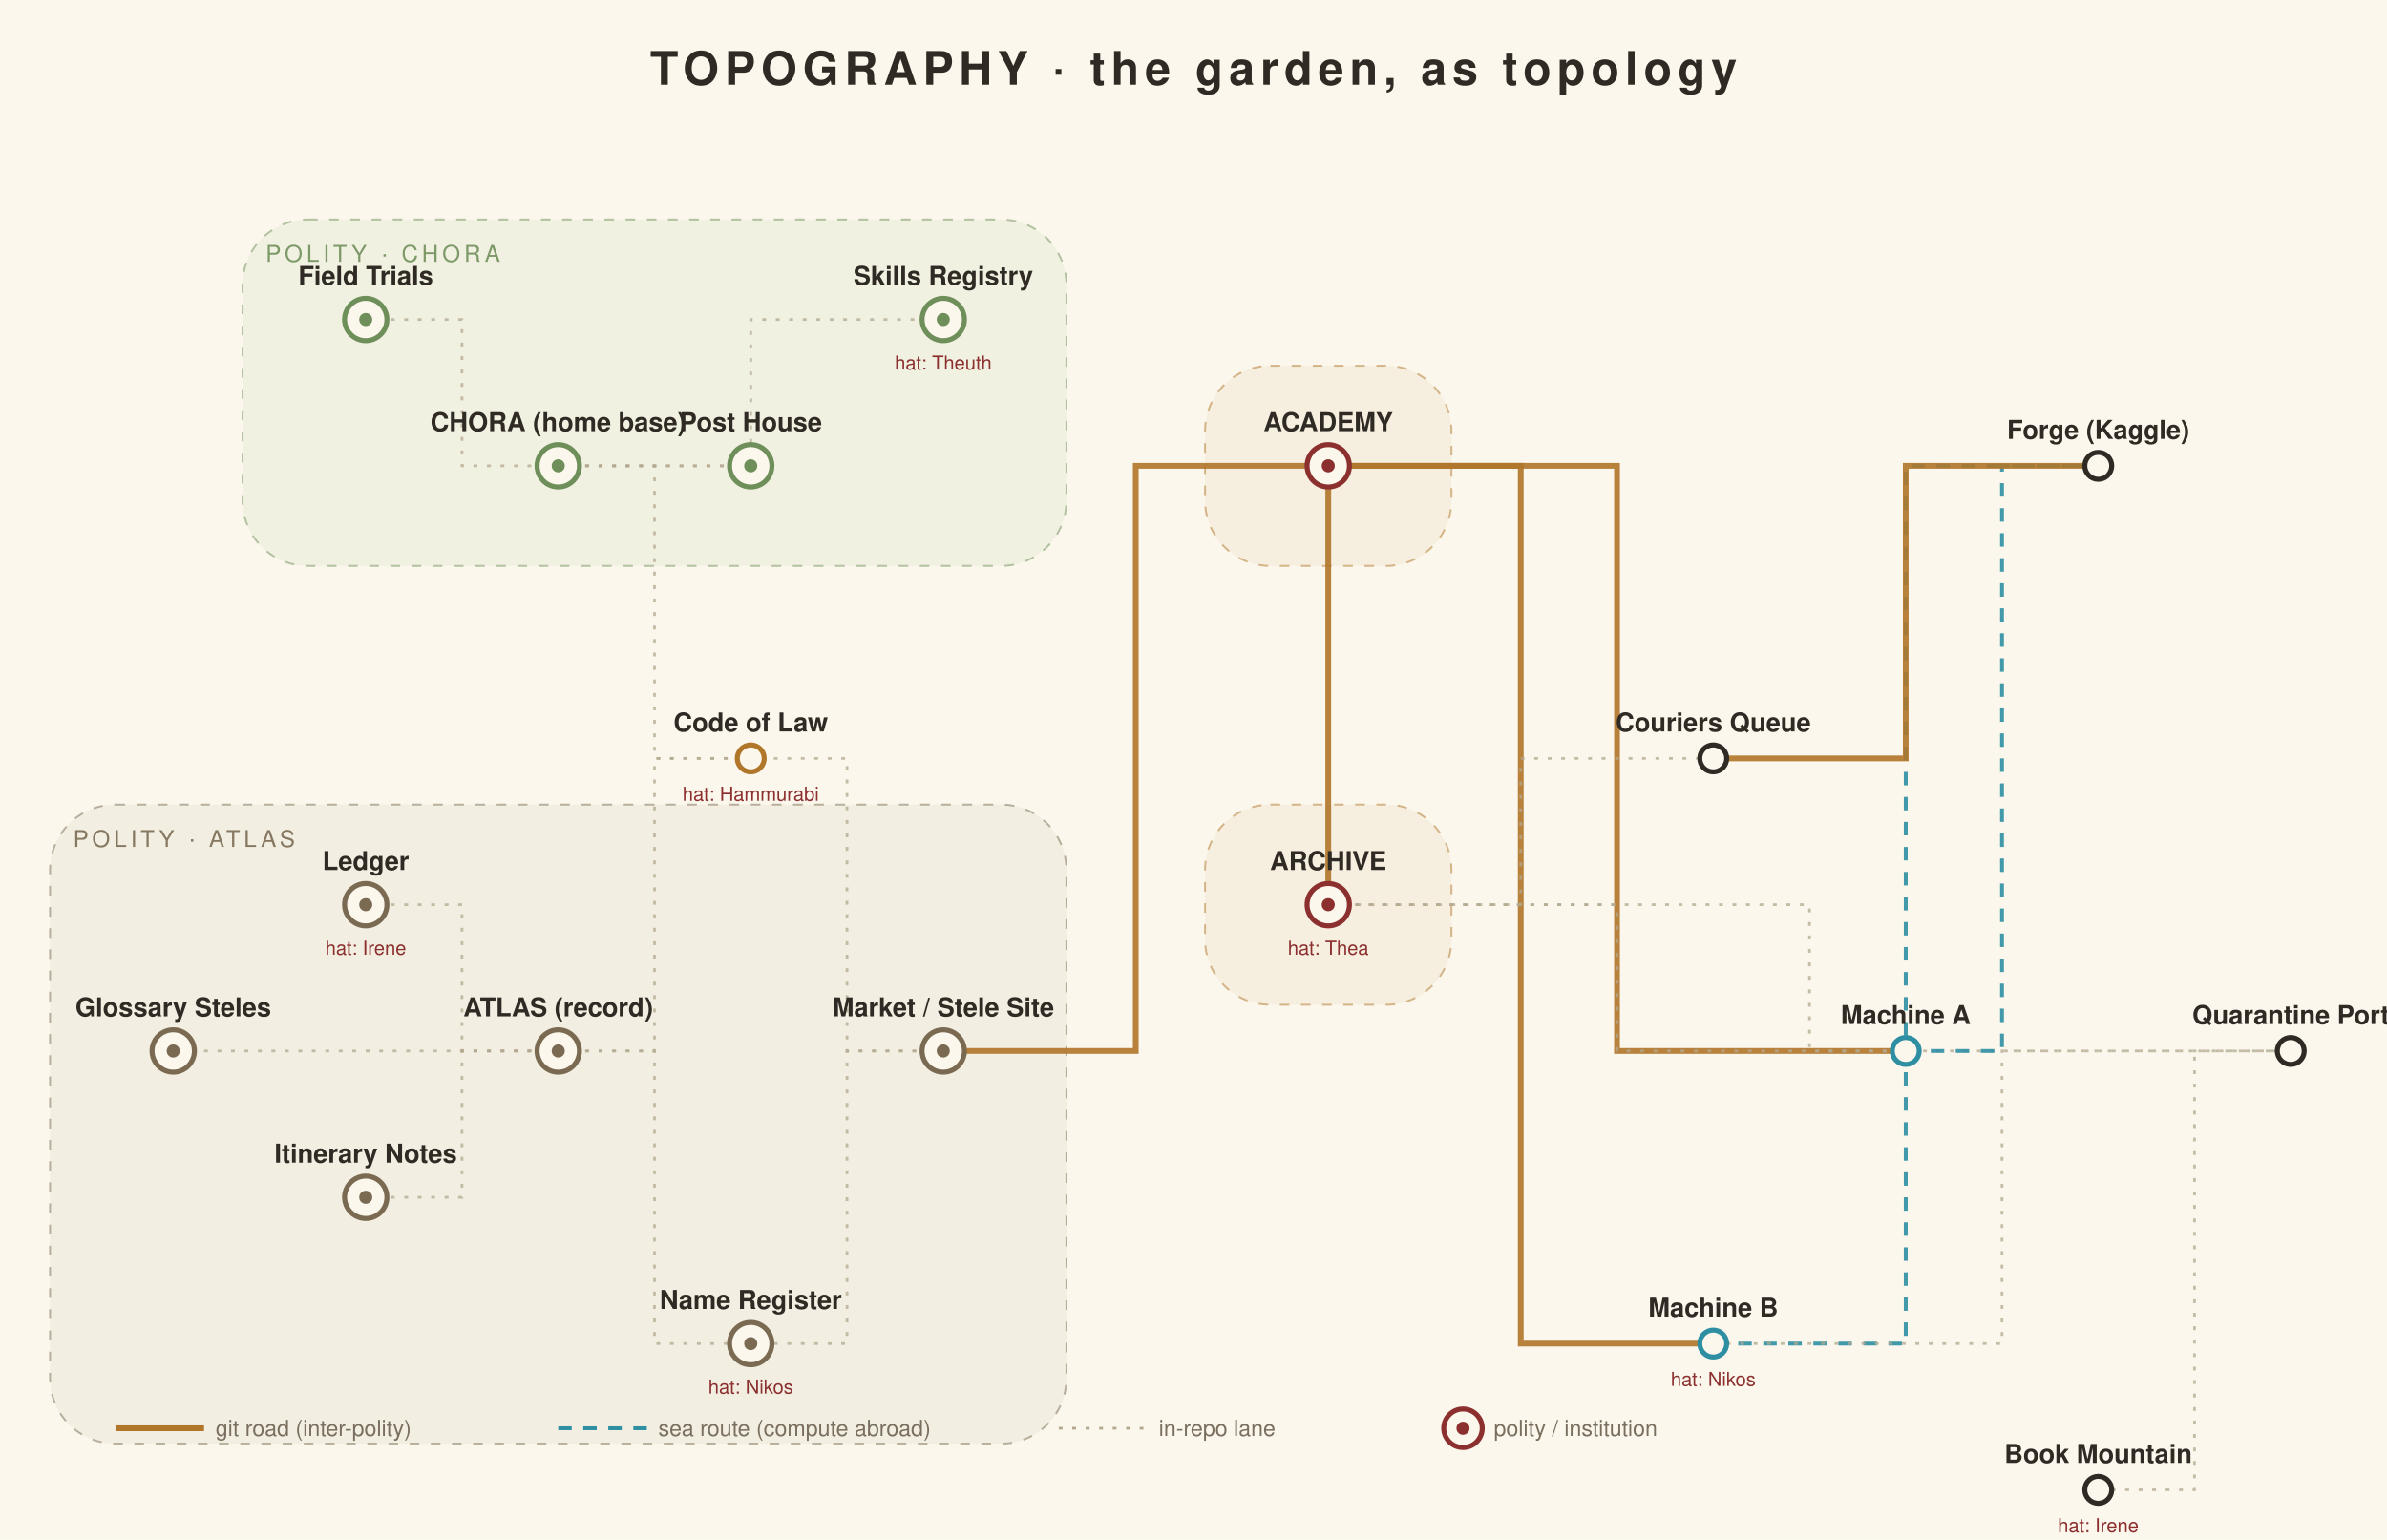
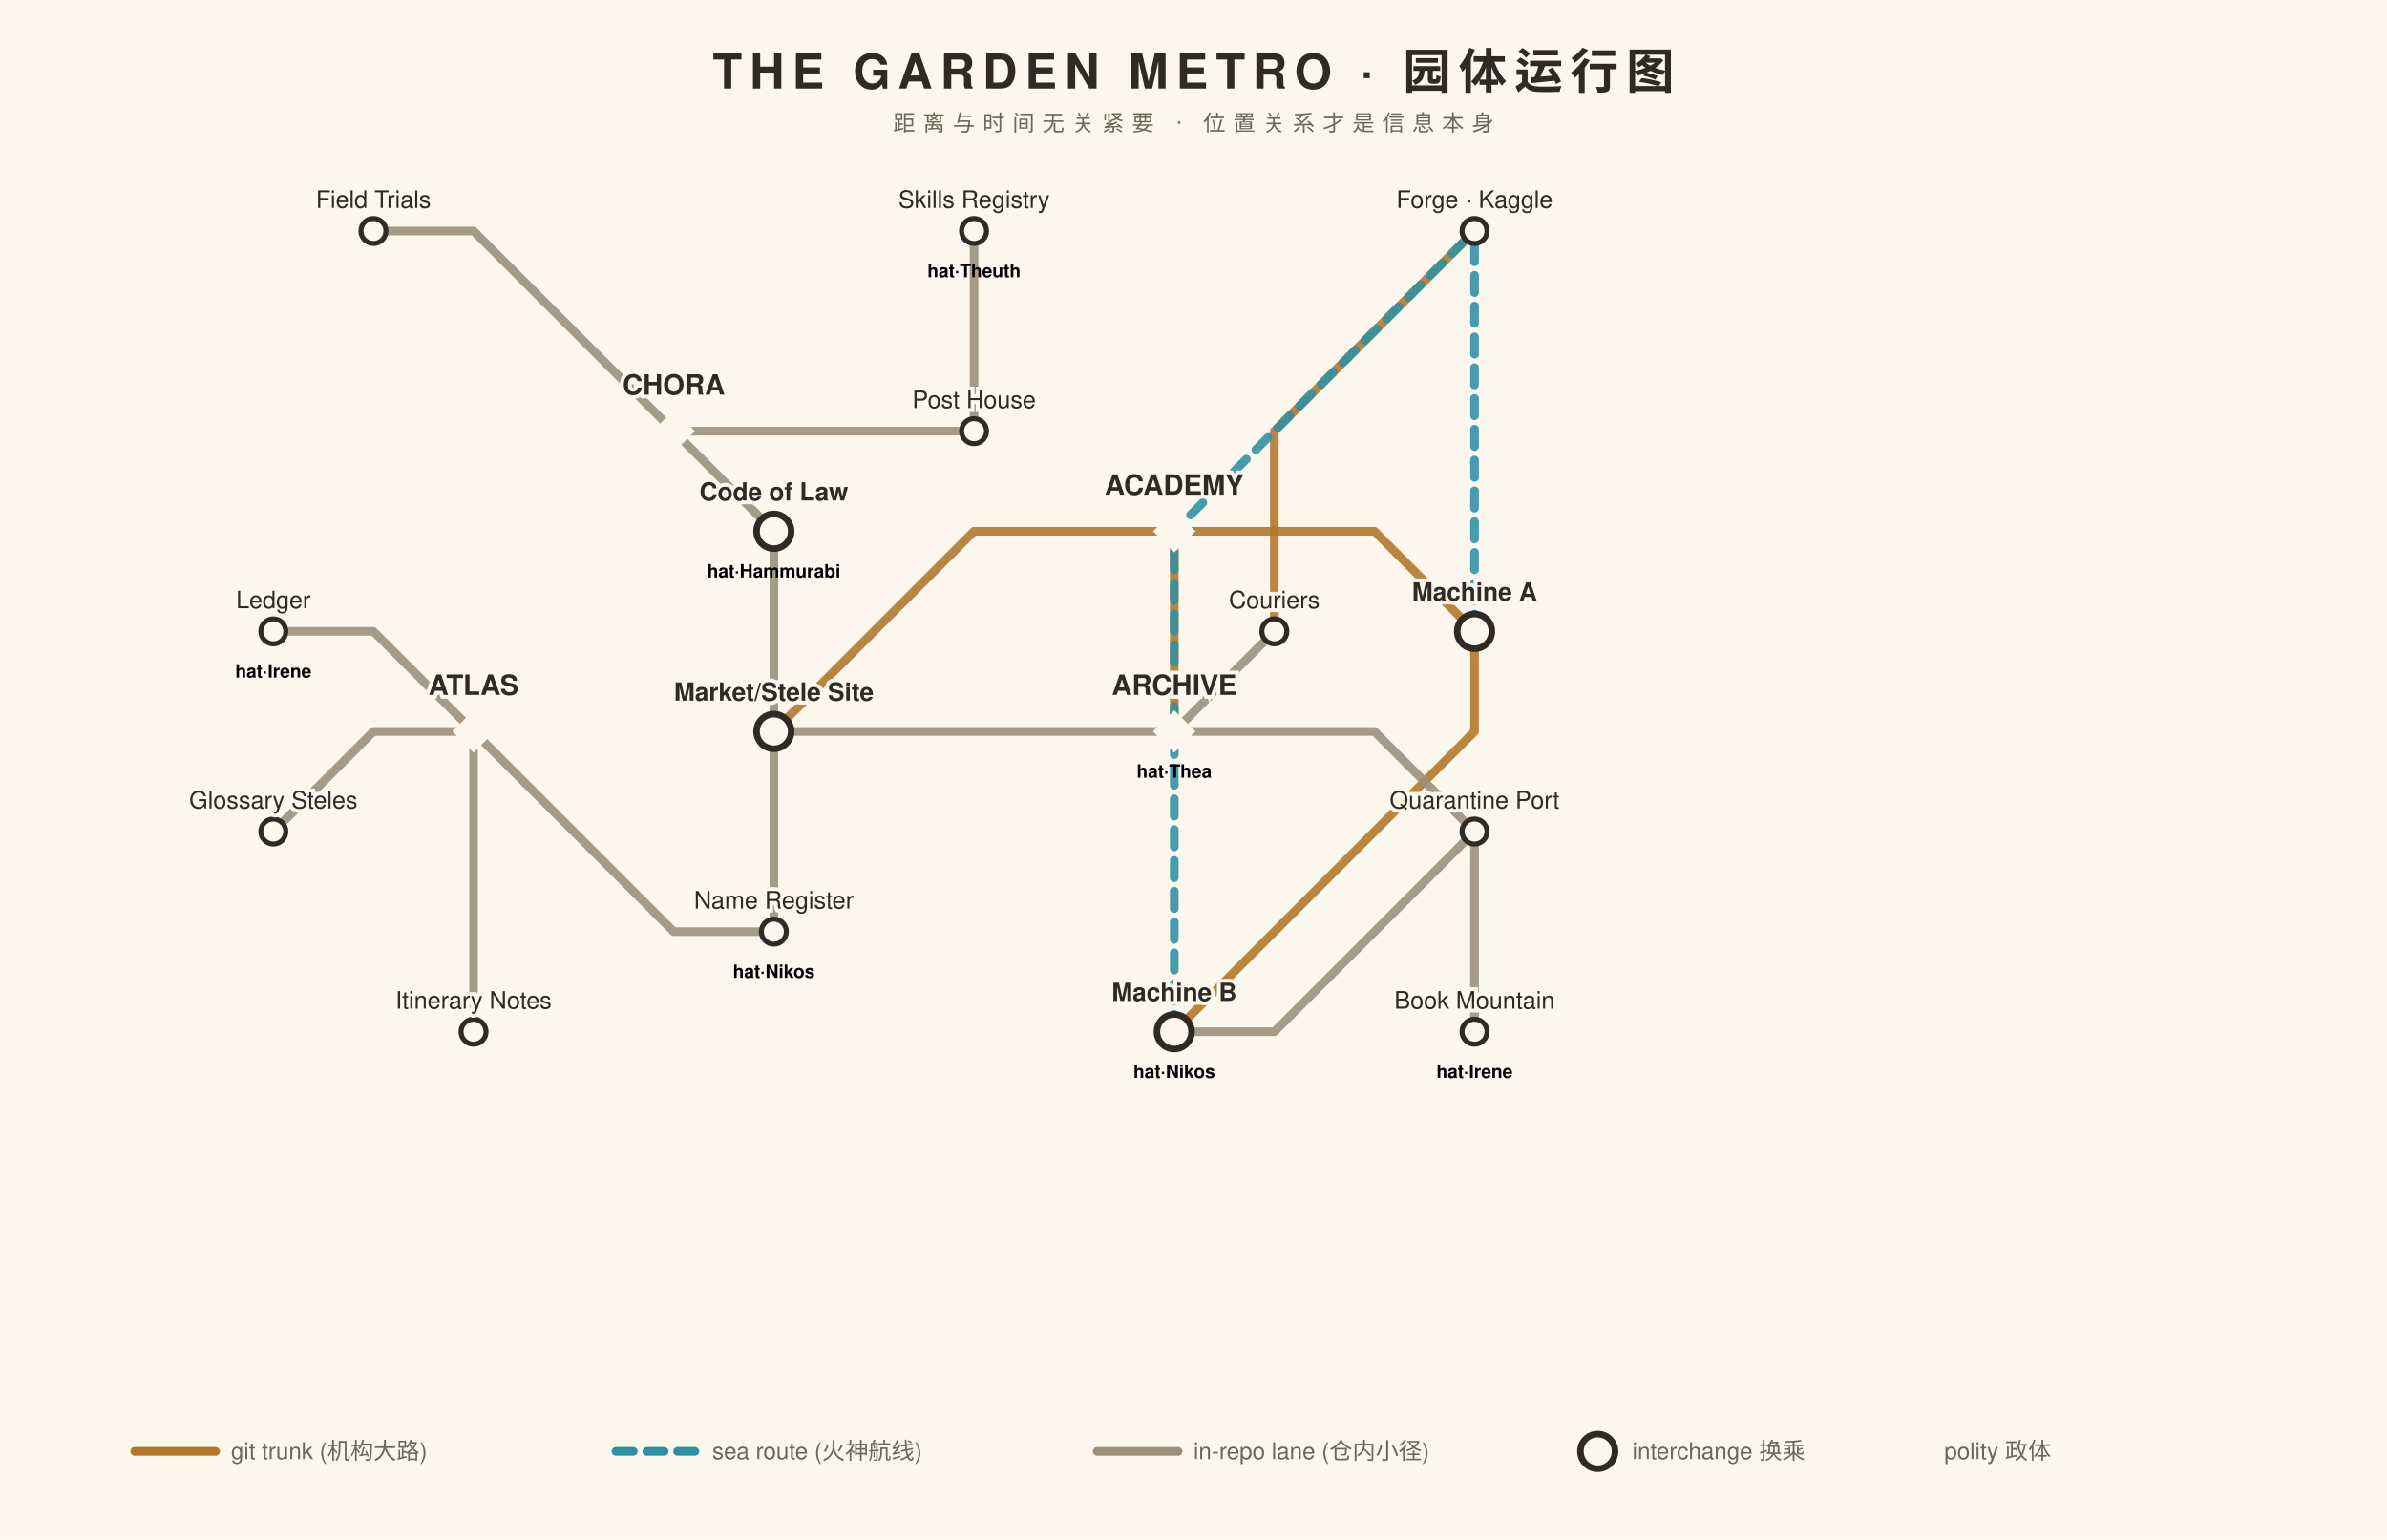
<svg xmlns="http://www.w3.org/2000/svg" width="1240" height="800" viewBox="0 0 1240 800" font-family="Helvetica Neue, Helvetica, Arial, sans-serif">
  <rect width="1240" height="800" fill="#fbf7ec" />
-   <rect x="126" y="114" width="428" height="180" rx="34" fill="#6f8f5a" opacity="0.07" />
-   <rect x="126" y="114" width="428" height="180" rx="34" fill="none" stroke="#6f8f5a" stroke-dasharray="5 6" opacity=".5" />
-   <text x="138" y="136" font-size="12" fill="#6f8f5a" letter-spacing="2" opacity=".9">POLITY · CHORA</text>
-   <rect x="26" y="418" width="528" height="332" rx="34" fill="#7a6a52" opacity="0.07" />
-   <rect x="26" y="418" width="528" height="332" rx="34" fill="none" stroke="#7a6a52" stroke-dasharray="5 6" opacity=".5" />
-   <text x="38" y="440" font-size="12" fill="#7a6a52" letter-spacing="2" opacity=".9">POLITY · ATLAS</text>
-   <rect x="626" y="190" width="128" height="104" rx="34" fill="#b0762a" opacity="0.07" />
-   <rect x="626" y="190" width="128" height="104" rx="34" fill="none" stroke="#b0762a" stroke-dasharray="5 6" opacity=".5" />
-   <text x="638" y="212" font-size="12" fill="#b0762a" letter-spacing="2" opacity=".9" />
-   <rect x="626" y="418" width="128" height="104" rx="34" fill="#b0762a" opacity="0.07" />
-   <rect x="626" y="418" width="128" height="104" rx="34" fill="none" stroke="#b0762a" stroke-dasharray="5 6" opacity=".5" />
-   <text x="638" y="440" font-size="12" fill="#b0762a" letter-spacing="2" opacity=".9" />
-   <path d="M290,242 L240.0,242 L240.0,166 L190,166" fill="none" stroke="#b3a88f" stroke-width="1.4" stroke-dasharray="2 5" opacity="0.75" />
-   <path d="M290,242 L390.0,242 L390.0,166 L490,166" fill="none" stroke="#b3a88f" stroke-width="1.4" stroke-dasharray="2 5" opacity="0.75" />
-   <path d="M290,242 L340.0,242 L340.0,242 L390,242" fill="none" stroke="#b3a88f" stroke-width="1.4" stroke-dasharray="2 5" opacity="0.75" />
-   <path d="M290,546 L240.0,546 L240.0,470 L190,470" fill="none" stroke="#b3a88f" stroke-width="1.4" stroke-dasharray="2 5" opacity="0.75" />
-   <path d="M290,546 L190.0,546 L190.0,546 L90,546" fill="none" stroke="#b3a88f" stroke-width="1.4" stroke-dasharray="2 5" opacity="0.75" />
-   <path d="M290,546 L240.0,546 L240.0,622 L190,622" fill="none" stroke="#b3a88f" stroke-width="1.4" stroke-dasharray="2 5" opacity="0.75" />
-   <path d="M290,546 L340.0,546 L340.0,698 L390,698" fill="none" stroke="#b3a88f" stroke-width="1.4" stroke-dasharray="2 5" opacity="0.75" />
-   <path d="M290,546 L340.0,546 L340.0,394 L390,394" fill="none" stroke="#b3a88f" stroke-width="1.4" stroke-dasharray="2 5" opacity="0.75" />
-   <path d="M290,242 L340.0,242 L340.0,394 L390,394" fill="none" stroke="#b3a88f" stroke-width="1.4" stroke-dasharray="2 5" opacity="0.75" />
-   <path d="M490,546 L440.0,546 L440.0,394 L390,394" fill="none" stroke="#b3a88f" stroke-width="1.4" stroke-dasharray="2 5" opacity="0.75" />
-   <path d="M490,546 L440.0,546 L440.0,698 L390,698" fill="none" stroke="#b3a88f" stroke-width="1.4" stroke-dasharray="2 5" opacity="0.75" />
-   <path d="M690,242 L690.0,242 L690.0,470 L690,470" fill="none" stroke="#b0762a" stroke-width="3" stroke-dasharray="0" opacity="0.9" />
-   <path d="M690,242 L590.0,242 L590.0,546 L490,546" fill="none" stroke="#b0762a" stroke-width="3" stroke-dasharray="0" opacity="0.9" />
-   <path d="M690,242 L840.0,242 L840.0,546 L990,546" fill="none" stroke="#b0762a" stroke-width="3" stroke-dasharray="0" opacity="0.9" />
-   <path d="M690,242 L790.0,242 L790.0,698 L890,698" fill="none" stroke="#b0762a" stroke-width="3" stroke-dasharray="0" opacity="0.9" />
-   <path d="M690,470 L840.0,470 L840.0,546 L990,546" fill="none" stroke="#b3a88f" stroke-width="1.4" stroke-dasharray="2 5" opacity="0.75" />
-   <path d="M690,470 L940.0,470 L940.0,546 L1190,546" fill="none" stroke="#b3a88f" stroke-width="1.4" stroke-dasharray="2 5" opacity="0.75" />
-   <path d="M990,546 L1040.0,546 L1040.0,242 L1090,242" fill="none" stroke="#2E8FA3" stroke-width="2" stroke-dasharray="7 6" opacity="0.9" />
-   <path d="M890,698 L990.0,698 L990.0,242 L1090,242" fill="none" stroke="#2E8FA3" stroke-width="2" stroke-dasharray="7 6" opacity="0.9" />
-   <path d="M890,698 L1040.0,698 L1040.0,546 L1190,546" fill="none" stroke="#b3a88f" stroke-width="1.4" stroke-dasharray="2 5" opacity="0.75" />
-   <path d="M1090,774 L1140.0,774 L1140.0,546 L1190,546" fill="none" stroke="#b3a88f" stroke-width="1.4" stroke-dasharray="2 5" opacity="0.75" />
-   <path d="M890,394 L990.0,394 L990.0,242 L1090,242" fill="none" stroke="#b0762a" stroke-width="3" stroke-dasharray="0" opacity="0.9" />
-   <path d="M890,394 L790.0,394 L790.0,470 L690,470" fill="none" stroke="#b3a88f" stroke-width="1.4" stroke-dasharray="2 5" opacity="0.75" />
-   <circle cx="190" cy="166" r="11" fill="#fbf7ec" stroke="#6f8f5a" stroke-width="2.6" />
-   <circle cx="190" cy="166" r="3.4" fill="#6f8f5a" />
-   <text x="190" y="148" text-anchor="middle" font-size="13.5" fill="#2f2a24" font-weight="600">Field Trials</text>
-   <circle cx="490" cy="166" r="11" fill="#fbf7ec" stroke="#6f8f5a" stroke-width="2.6" />
-   <circle cx="490" cy="166" r="3.4" fill="#6f8f5a" />
-   <text x="490" y="148" text-anchor="middle" font-size="13.5" fill="#2f2a24" font-weight="600">Skills Registry</text>
-   <text x="490" y="192" text-anchor="middle" font-size="10" fill="#8c2f2f">hat: Theuth</text>
-   <circle cx="390" cy="242" r="11" fill="#fbf7ec" stroke="#6f8f5a" stroke-width="2.6" />
-   <circle cx="390" cy="242" r="3.4" fill="#6f8f5a" />
-   <text x="390" y="224" text-anchor="middle" font-size="13.5" fill="#2f2a24" font-weight="600">Post House</text>
-   <circle cx="290" cy="242" r="11" fill="#fbf7ec" stroke="#6f8f5a" stroke-width="2.6" />
-   <circle cx="290" cy="242" r="3.4" fill="#6f8f5a" />
-   <text x="290" y="224" text-anchor="middle" font-size="13.5" fill="#2f2a24" font-weight="600">CHORA (home base)</text>
-   <circle cx="390" cy="394" r="7" fill="#fbf7ec" stroke="#b0762a" stroke-width="2.6" />
-   <text x="390" y="380" text-anchor="middle" font-size="13.5" fill="#2f2a24" font-weight="600">Code of Law</text>
-   <text x="390" y="416" text-anchor="middle" font-size="10" fill="#8c2f2f">hat: Hammurabi</text>
-   <circle cx="190" cy="470" r="11" fill="#fbf7ec" stroke="#7a6a52" stroke-width="2.6" />
-   <circle cx="190" cy="470" r="3.4" fill="#7a6a52" />
-   <text x="190" y="452" text-anchor="middle" font-size="13.5" fill="#2f2a24" font-weight="600">Ledger</text>
-   <text x="190" y="496" text-anchor="middle" font-size="10" fill="#8c2f2f">hat: Irene</text>
-   <circle cx="90" cy="546" r="11" fill="#fbf7ec" stroke="#7a6a52" stroke-width="2.6" />
-   <circle cx="90" cy="546" r="3.4" fill="#7a6a52" />
-   <text x="90" y="528" text-anchor="middle" font-size="13.5" fill="#2f2a24" font-weight="600">Glossary Steles</text>
-   <circle cx="190" cy="622" r="11" fill="#fbf7ec" stroke="#7a6a52" stroke-width="2.6" />
-   <circle cx="190" cy="622" r="3.4" fill="#7a6a52" />
-   <text x="190" y="604" text-anchor="middle" font-size="13.5" fill="#2f2a24" font-weight="600">Itinerary Notes</text>
-   <circle cx="290" cy="546" r="11" fill="#fbf7ec" stroke="#7a6a52" stroke-width="2.6" />
-   <circle cx="290" cy="546" r="3.4" fill="#7a6a52" />
-   <text x="290" y="528" text-anchor="middle" font-size="13.5" fill="#2f2a24" font-weight="600">ATLAS (record)</text>
-   <circle cx="390" cy="698" r="11" fill="#fbf7ec" stroke="#7a6a52" stroke-width="2.6" />
-   <circle cx="390" cy="698" r="3.4" fill="#7a6a52" />
-   <text x="390" y="680" text-anchor="middle" font-size="13.5" fill="#2f2a24" font-weight="600">Name Register</text>
-   <text x="390" y="724" text-anchor="middle" font-size="10" fill="#8c2f2f">hat: Nikos</text>
-   <circle cx="490" cy="546" r="11" fill="#fbf7ec" stroke="#7a6a52" stroke-width="2.6" />
-   <circle cx="490" cy="546" r="3.4" fill="#7a6a52" />
-   <text x="490" y="528" text-anchor="middle" font-size="13.5" fill="#2f2a24" font-weight="600">Market / Stele Site</text>
-   <circle cx="690" cy="242" r="11" fill="#fbf7ec" stroke="#8c2f2f" stroke-width="2.6" />
-   <circle cx="690" cy="242" r="3.4" fill="#8c2f2f" />
-   <text x="690" y="224" text-anchor="middle" font-size="13.5" fill="#2f2a24" font-weight="600">ACADEMY</text>
-   <circle cx="690" cy="470" r="11" fill="#fbf7ec" stroke="#8c2f2f" stroke-width="2.6" />
-   <circle cx="690" cy="470" r="3.4" fill="#8c2f2f" />
-   <text x="690" y="452" text-anchor="middle" font-size="13.5" fill="#2f2a24" font-weight="600">ARCHIVE</text>
-   <text x="690" y="496" text-anchor="middle" font-size="10" fill="#8c2f2f">hat: Thea</text>
-   <circle cx="890" cy="394" r="7" fill="#fbf7ec" stroke="#2f2a24" stroke-width="2.6" />
-   <text x="890" y="380" text-anchor="middle" font-size="13.5" fill="#2f2a24" font-weight="600">Couriers Queue</text>
-   <circle cx="1090" cy="242" r="7" fill="#fbf7ec" stroke="#2f2a24" stroke-width="2.6" />
-   <text x="1090" y="228" text-anchor="middle" font-size="13.5" fill="#2f2a24" font-weight="600">Forge (Kaggle)</text>
-   <circle cx="990" cy="546" r="7" fill="#fbf7ec" stroke="#2E8FA3" stroke-width="2.6" />
-   <text x="990" y="532" text-anchor="middle" font-size="13.5" fill="#2f2a24" font-weight="600">Machine A</text>
-   <circle cx="890" cy="698" r="7" fill="#fbf7ec" stroke="#2E8FA3" stroke-width="2.6" />
-   <text x="890" y="684" text-anchor="middle" font-size="13.5" fill="#2f2a24" font-weight="600">Machine B</text>
-   <text x="890" y="720" text-anchor="middle" font-size="10" fill="#8c2f2f">hat: Nikos</text>
-   <circle cx="1090" cy="774" r="7" fill="#fbf7ec" stroke="#2f2a24" stroke-width="2.6" />
-   <text x="1090" y="760" text-anchor="middle" font-size="13.5" fill="#2f2a24" font-weight="600">Book Mountain</text>
-   <text x="1090" y="796" text-anchor="middle" font-size="10" fill="#8c2f2f">hat: Irene</text>
-   <circle cx="1190" cy="546" r="7" fill="#fbf7ec" stroke="#2f2a24" stroke-width="2.6" />
-   <text x="1190" y="532" text-anchor="middle" font-size="13.5" fill="#2f2a24" font-weight="600">Quarantine Port</text>
-   <text x="620.0" y="44" text-anchor="middle" font-size="24" fill="#2f2a24" font-weight="700" letter-spacing="3">TOPOGRAPHY · the garden, as topology</text>
-   <g transform="translate(60,742)">
-     <line x1="0" y1="0" x2="46" y2="0" stroke="#b0762a" stroke-width="3" />
-     <text x="52" y="4" font-size="11.5" fill="#7a6f5e">git road (inter-polity)</text>
-     <line x1="230" y1="0" x2="276" y2="0" stroke="#2E8FA3" stroke-width="2" stroke-dasharray="7 6" />
-     <text x="282" y="4" font-size="11.5" fill="#7a6f5e">sea route (compute abroad)</text>
-     <line x1="490" y1="0" x2="536" y2="0" stroke="#b3a88f" stroke-width="1.4" stroke-dasharray="2 5" />
-     <text x="542" y="4" font-size="11.5" fill="#7a6f5e">in-repo lane</text>
-     <circle cx="700" cy="0" r="10" fill="#fbf7ec" stroke="#8c2f2f" stroke-width="2.6" />
-     <circle cx="700" cy="0" r="3.4" fill="#8c2f2f" />
-     <text x="716" y="4" font-size="11.5" fill="#7a6f5e">polity / institution</text>
+   <text x="620.0" y="46" text-anchor="middle" font-size="25" fill="#2f2a24" font-weight="700" letter-spacing="4">THE GARDEN METRO · 园体运行图</text>
+   <text x="620.0" y="68" text-anchor="middle" font-size="11.5" fill="#6f6558" letter-spacing="4">距离与时间无关紧要 · 位置关系才是信息本身</text>
+   <path d="M194,120 L246,120 L350,224 L350,224" fill="none" stroke="#9a8f7a" stroke-width="4.5" stroke-linecap="round" stroke-linejoin="round" opacity=".88" />
+   <path d="M350,224 L506,224 L506,224 L506,224" fill="none" stroke="#9a8f7a" stroke-width="4.5" stroke-linecap="round" stroke-linejoin="round" opacity=".88" />
+   <path d="M506,224 L506,120 L506,120 L506,120" fill="none" stroke="#9a8f7a" stroke-width="4.5" stroke-linecap="round" stroke-linejoin="round" opacity=".88" />
+   <path d="M142,328 L194,328 L246,380 L246,380" fill="none" stroke="#9a8f7a" stroke-width="4.5" stroke-linecap="round" stroke-linejoin="round" opacity=".88" />
+   <path d="M246,380 L194,380 L142,432 L142,432" fill="none" stroke="#9a8f7a" stroke-width="4.5" stroke-linecap="round" stroke-linejoin="round" opacity=".88" />
+   <path d="M246,380 L246,536 L246,536 L246,536" fill="none" stroke="#9a8f7a" stroke-width="4.5" stroke-linecap="round" stroke-linejoin="round" opacity=".88" />
+   <path d="M350,224 L350,224 L402,276 L402,276" fill="none" stroke="#9a8f7a" stroke-width="4.5" stroke-linecap="round" stroke-linejoin="round" opacity=".88" />
+   <path d="M402,276 L402,380 L402,380 L402,380" fill="none" stroke="#9a8f7a" stroke-width="4.5" stroke-linecap="round" stroke-linejoin="round" opacity=".88" />
+   <path d="M402,380 L402,484 L402,484 L402,484" fill="none" stroke="#9a8f7a" stroke-width="4.5" stroke-linecap="round" stroke-linejoin="round" opacity=".88" />
+   <path d="M402,484 L350,484 L246,380 L246,380" fill="none" stroke="#9a8f7a" stroke-width="4.5" stroke-linecap="round" stroke-linejoin="round" opacity=".88" />
+   <path d="M402,380 L610,380 L610,380 L610,380" fill="none" stroke="#9a8f7a" stroke-width="4.5" stroke-linecap="round" stroke-linejoin="round" opacity=".88" />
+   <path d="M610,276 L610,380 L610,380 L610,380" fill="none" stroke="#b0762a" stroke-width="4.5" stroke-linecap="round" stroke-linejoin="round" opacity=".88" />
+   <path d="M610,276 L506,276 L402,380 L402,380" fill="none" stroke="#b0762a" stroke-width="4.5" stroke-linecap="round" stroke-linejoin="round" opacity=".88" />
+   <path d="M610,276 L714,276 L766,328 L766,328" fill="none" stroke="#b0762a" stroke-width="4.5" stroke-linecap="round" stroke-linejoin="round" opacity=".88" />
+   <path d="M766,328 L766,380 L610,536 L610,536" fill="none" stroke="#b0762a" stroke-width="4.5" stroke-linecap="round" stroke-linejoin="round" opacity=".88" />
+   <path d="M662,328 L662,224 L766,120 L766,120" fill="none" stroke="#b0762a" stroke-width="4.5" stroke-linecap="round" stroke-linejoin="round" opacity=".88" />
+   <path d="M766,328 L766,120 L766,120 L766,120" fill="none" stroke="#2E8FA3" stroke-width="4.5" stroke-linecap="round" stroke-linejoin="round" stroke-dasharray="9 7" opacity=".88" />
+   <path d="M610,536 L610,276 L766,120 L766,120" fill="none" stroke="#2E8FA3" stroke-width="4.5" stroke-linecap="round" stroke-linejoin="round" stroke-dasharray="9 7" opacity=".88" />
+   <path d="M610,380 L714,380 L766,432 L766,432" fill="none" stroke="#9a8f7a" stroke-width="4.5" stroke-linecap="round" stroke-linejoin="round" opacity=".88" />
+   <path d="M766,536 L766,432 L766,432 L766,432" fill="none" stroke="#9a8f7a" stroke-width="4.5" stroke-linecap="round" stroke-linejoin="round" opacity=".88" />
+   <path d="M610,536 L662,536 L766,432 L766,432" fill="none" stroke="#9a8f7a" stroke-width="4.5" stroke-linecap="round" stroke-linejoin="round" opacity=".88" />
+   <path d="M662,328 L662,328 L610,380 L610,380" fill="none" stroke="#9a8f7a" stroke-width="4.5" stroke-linecap="round" stroke-linejoin="round" opacity=".88" />
+   <circle cx="194" cy="120" r="6.5" fill="#fbf7ec" stroke="#2f2a24" stroke-width="2.6" />
+   <text x="194" y="108" text-anchor="middle" font-size="12.5" fill="#2f2a24" stroke="#fbf7ec" stroke-width="4" paint-order="stroke">Field Trials</text>
+   <circle cx="506" cy="120" r="6.5" fill="#fbf7ec" stroke="#2f2a24" stroke-width="2.6" />
+   <text x="506" y="108" text-anchor="middle" font-size="12.5" fill="#2f2a24" stroke="#fbf7ec" stroke-width="4" paint-order="stroke">Skills Registry</text>
+   <text x="506" y="144" text-anchor="middle" font-size="9.5" fill="{'ledger': 'Irene', 'onom': 'Nikos', 'macb': 'Nikos', 'lyc': 'Theuth', 'arch': 'Thea', 'icloud': 'Irene', 'stele': 'Hammurabi'}" font-weight="600">hat·Theuth</text>
+   <circle cx="766" cy="120" r="6.5" fill="#fbf7ec" stroke="#2f2a24" stroke-width="2.6" />
+   <text x="766" y="108" text-anchor="middle" font-size="12.5" fill="#2f2a24" stroke="#fbf7ec" stroke-width="4" paint-order="stroke">Forge · Kaggle</text>
+   <path d="M350,213 L361,224 L350,235 L339,224 Z" fill="#fbf7ec" stroke="{'ledger': 'Irene', 'onom': 'Nikos', 'macb': 'Nikos', 'lyc': 'Theuth', 'arch': 'Thea', 'icloud': 'Irene', 'stele': 'Hammurabi'}" stroke-width="3.4" />
+   <text x="350" y="205" text-anchor="middle" font-size="14.5" fill="#2f2a24" font-weight="700" stroke="#fbf7ec" stroke-width="4" paint-order="stroke">CHORA</text>
+   <circle cx="506" cy="224" r="6.5" fill="#fbf7ec" stroke="#2f2a24" stroke-width="2.6" />
+   <text x="506" y="212" text-anchor="middle" font-size="12.5" fill="#2f2a24" stroke="#fbf7ec" stroke-width="4" paint-order="stroke">Post House</text>
+   <circle cx="402" cy="276" r="9" fill="#fbf7ec" stroke="#2f2a24" stroke-width="3.4" />
+   <text x="402" y="260" text-anchor="middle" font-size="13" fill="#2f2a24" font-weight="600" stroke="#fbf7ec" stroke-width="4" paint-order="stroke">Code of Law</text>
+   <text x="402" y="300" text-anchor="middle" font-size="9.5" fill="{'ledger': 'Irene', 'onom': 'Nikos', 'macb': 'Nikos', 'lyc': 'Theuth', 'arch': 'Thea', 'icloud': 'Irene', 'stele': 'Hammurabi'}" font-weight="600">hat·Hammurabi</text>
+   <path d="M610,265 L621,276 L610,287 L599,276 Z" fill="#fbf7ec" stroke="{'ledger': 'Irene', 'onom': 'Nikos', 'macb': 'Nikos', 'lyc': 'Theuth', 'arch': 'Thea', 'icloud': 'Irene', 'stele': 'Hammurabi'}" stroke-width="3.4" />
+   <text x="610" y="257" text-anchor="middle" font-size="14.5" fill="#2f2a24" font-weight="700" stroke="#fbf7ec" stroke-width="4" paint-order="stroke">ACADEMY</text>
+   <circle cx="662" cy="328" r="6.5" fill="#fbf7ec" stroke="#2f2a24" stroke-width="2.6" />
+   <text x="662" y="316" text-anchor="middle" font-size="12.5" fill="#2f2a24" stroke="#fbf7ec" stroke-width="4" paint-order="stroke">Couriers</text>
+   <circle cx="766" cy="328" r="9" fill="#fbf7ec" stroke="#2f2a24" stroke-width="3.4" />
+   <text x="766" y="312" text-anchor="middle" font-size="13" fill="#2f2a24" font-weight="600" stroke="#fbf7ec" stroke-width="4" paint-order="stroke">Machine A</text>
+   <circle cx="142" cy="328" r="6.5" fill="#fbf7ec" stroke="#2f2a24" stroke-width="2.6" />
+   <text x="142" y="316" text-anchor="middle" font-size="12.5" fill="#2f2a24" stroke="#fbf7ec" stroke-width="4" paint-order="stroke">Ledger</text>
+   <text x="142" y="352" text-anchor="middle" font-size="9.5" fill="{'ledger': 'Irene', 'onom': 'Nikos', 'macb': 'Nikos', 'lyc': 'Theuth', 'arch': 'Thea', 'icloud': 'Irene', 'stele': 'Hammurabi'}" font-weight="600">hat·Irene</text>
+   <path d="M246,369 L257,380 L246,391 L235,380 Z" fill="#fbf7ec" stroke="{'ledger': 'Irene', 'onom': 'Nikos', 'macb': 'Nikos', 'lyc': 'Theuth', 'arch': 'Thea', 'icloud': 'Irene', 'stele': 'Hammurabi'}" stroke-width="3.4" />
+   <text x="246" y="361" text-anchor="middle" font-size="14.5" fill="#2f2a24" font-weight="700" stroke="#fbf7ec" stroke-width="4" paint-order="stroke">ATLAS</text>
+   <path d="M610,369 L621,380 L610,391 L599,380 Z" fill="#fbf7ec" stroke="{'ledger': 'Irene', 'onom': 'Nikos', 'macb': 'Nikos', 'lyc': 'Theuth', 'arch': 'Thea', 'icloud': 'Irene', 'stele': 'Hammurabi'}" stroke-width="3.4" />
+   <text x="610" y="361" text-anchor="middle" font-size="14.5" fill="#2f2a24" font-weight="700" stroke="#fbf7ec" stroke-width="4" paint-order="stroke">ARCHIVE</text>
+   <text x="610" y="404" text-anchor="middle" font-size="9.5" fill="{'ledger': 'Irene', 'onom': 'Nikos', 'macb': 'Nikos', 'lyc': 'Theuth', 'arch': 'Thea', 'icloud': 'Irene', 'stele': 'Hammurabi'}" font-weight="600">hat·Thea</text>
+   <circle cx="402" cy="380" r="9" fill="#fbf7ec" stroke="#2f2a24" stroke-width="3.4" />
+   <text x="402" y="364" text-anchor="middle" font-size="13" fill="#2f2a24" font-weight="600" stroke="#fbf7ec" stroke-width="4" paint-order="stroke">Market/Stele Site</text>
+   <circle cx="142" cy="432" r="6.5" fill="#fbf7ec" stroke="#2f2a24" stroke-width="2.6" />
+   <text x="142" y="420" text-anchor="middle" font-size="12.5" fill="#2f2a24" stroke="#fbf7ec" stroke-width="4" paint-order="stroke">Glossary Steles</text>
+   <circle cx="766" cy="432" r="6.5" fill="#fbf7ec" stroke="#2f2a24" stroke-width="2.6" />
+   <text x="766" y="420" text-anchor="middle" font-size="12.5" fill="#2f2a24" stroke="#fbf7ec" stroke-width="4" paint-order="stroke">Quarantine Port</text>
+   <circle cx="402" cy="484" r="6.5" fill="#fbf7ec" stroke="#2f2a24" stroke-width="2.6" />
+   <text x="402" y="472" text-anchor="middle" font-size="12.5" fill="#2f2a24" stroke="#fbf7ec" stroke-width="4" paint-order="stroke">Name Register</text>
+   <text x="402" y="508" text-anchor="middle" font-size="9.5" fill="{'ledger': 'Irene', 'onom': 'Nikos', 'macb': 'Nikos', 'lyc': 'Theuth', 'arch': 'Thea', 'icloud': 'Irene', 'stele': 'Hammurabi'}" font-weight="600">hat·Nikos</text>
+   <circle cx="246" cy="536" r="6.5" fill="#fbf7ec" stroke="#2f2a24" stroke-width="2.6" />
+   <text x="246" y="524" text-anchor="middle" font-size="12.5" fill="#2f2a24" stroke="#fbf7ec" stroke-width="4" paint-order="stroke">Itinerary Notes</text>
+   <circle cx="610" cy="536" r="9" fill="#fbf7ec" stroke="#2f2a24" stroke-width="3.4" />
+   <text x="610" y="520" text-anchor="middle" font-size="13" fill="#2f2a24" font-weight="600" stroke="#fbf7ec" stroke-width="4" paint-order="stroke">Machine B</text>
+   <text x="610" y="560" text-anchor="middle" font-size="9.5" fill="{'ledger': 'Irene', 'onom': 'Nikos', 'macb': 'Nikos', 'lyc': 'Theuth', 'arch': 'Thea', 'icloud': 'Irene', 'stele': 'Hammurabi'}" font-weight="600">hat·Nikos</text>
+   <circle cx="766" cy="536" r="6.5" fill="#fbf7ec" stroke="#2f2a24" stroke-width="2.6" />
+   <text x="766" y="524" text-anchor="middle" font-size="12.5" fill="#2f2a24" stroke="#fbf7ec" stroke-width="4" paint-order="stroke">Book Mountain</text>
+   <text x="766" y="560" text-anchor="middle" font-size="9.5" fill="{'ledger': 'Irene', 'onom': 'Nikos', 'macb': 'Nikos', 'lyc': 'Theuth', 'arch': 'Thea', 'icloud': 'Irene', 'stele': 'Hammurabi'}" font-weight="600">hat·Irene</text>
+   <g transform="translate(70,754)">
+     <line x1="0" y1="0" x2="42" y2="0" stroke="#b0762a" stroke-width="4.5" stroke-linecap="round" />
+     <text x="50" y="4" font-size="12" fill="#6f6558">git trunk (机构大路)</text>
+     <line x1="250" y1="0" x2="292" y2="0" stroke="#2E8FA3" stroke-width="4.5" stroke-dasharray="9 7" stroke-linecap="round" />
+     <text x="300" y="4" font-size="12" fill="#6f6558">sea route (火神航线)</text>
+     <line x1="500" y1="0" x2="542" y2="0" stroke="#9a8f7a" stroke-width="4.5" stroke-linecap="round" />
+     <text x="550" y="4" font-size="12" fill="#6f6558">in-repo lane (仓内小径)</text>
+     <circle cx="760" cy="0" r="9" fill="#fbf7ec" stroke="#2f2a24" stroke-width="3.4" />
+     <text x="778" y="4" font-size="12" fill="#6f6558">interchange 换乘</text>
+     <path d="M920,-10 L930,0 L920,10 L910,0 Z" fill="#fbf7ec" stroke="{'ledger': 'Irene', 'onom': 'Nikos', 'macb': 'Nikos', 'lyc': 'Theuth', 'arch': 'Thea', 'icloud': 'Irene', 'stele': 'Hammurabi'}" stroke-width="3.4" />
+     <text x="940" y="4" font-size="12" fill="#6f6558">polity 政体</text>
  </g>
</svg>
